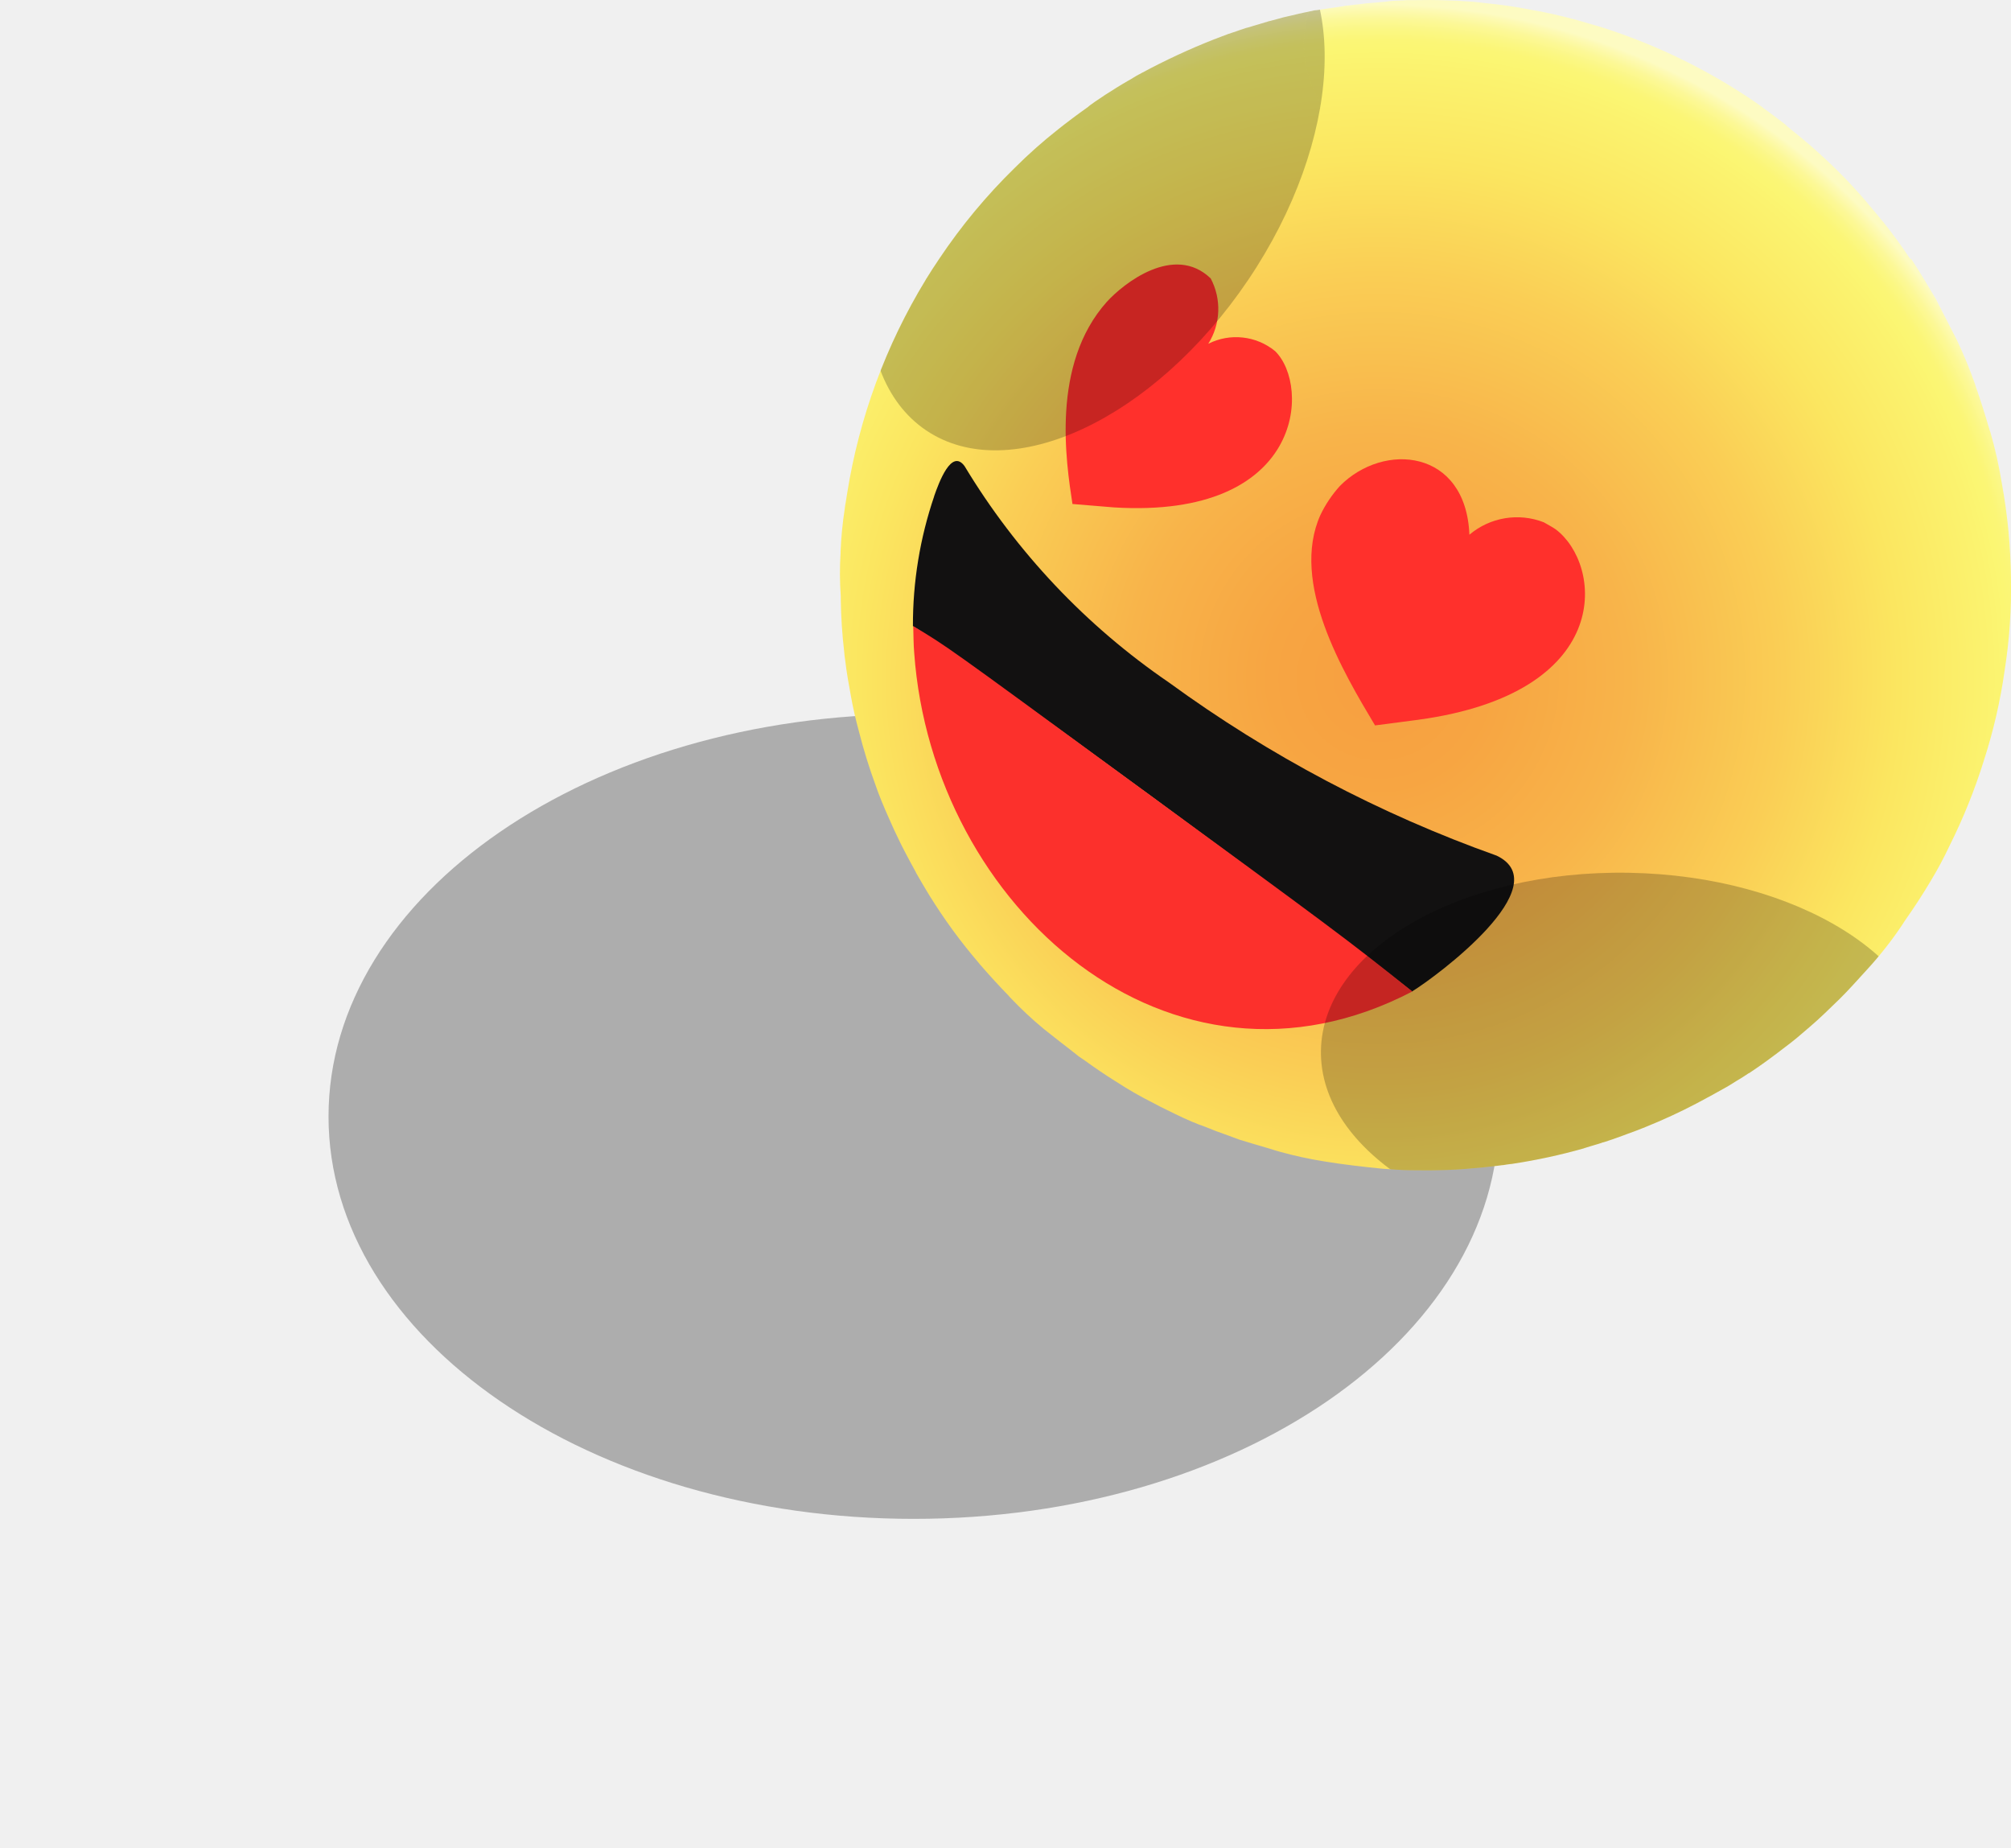
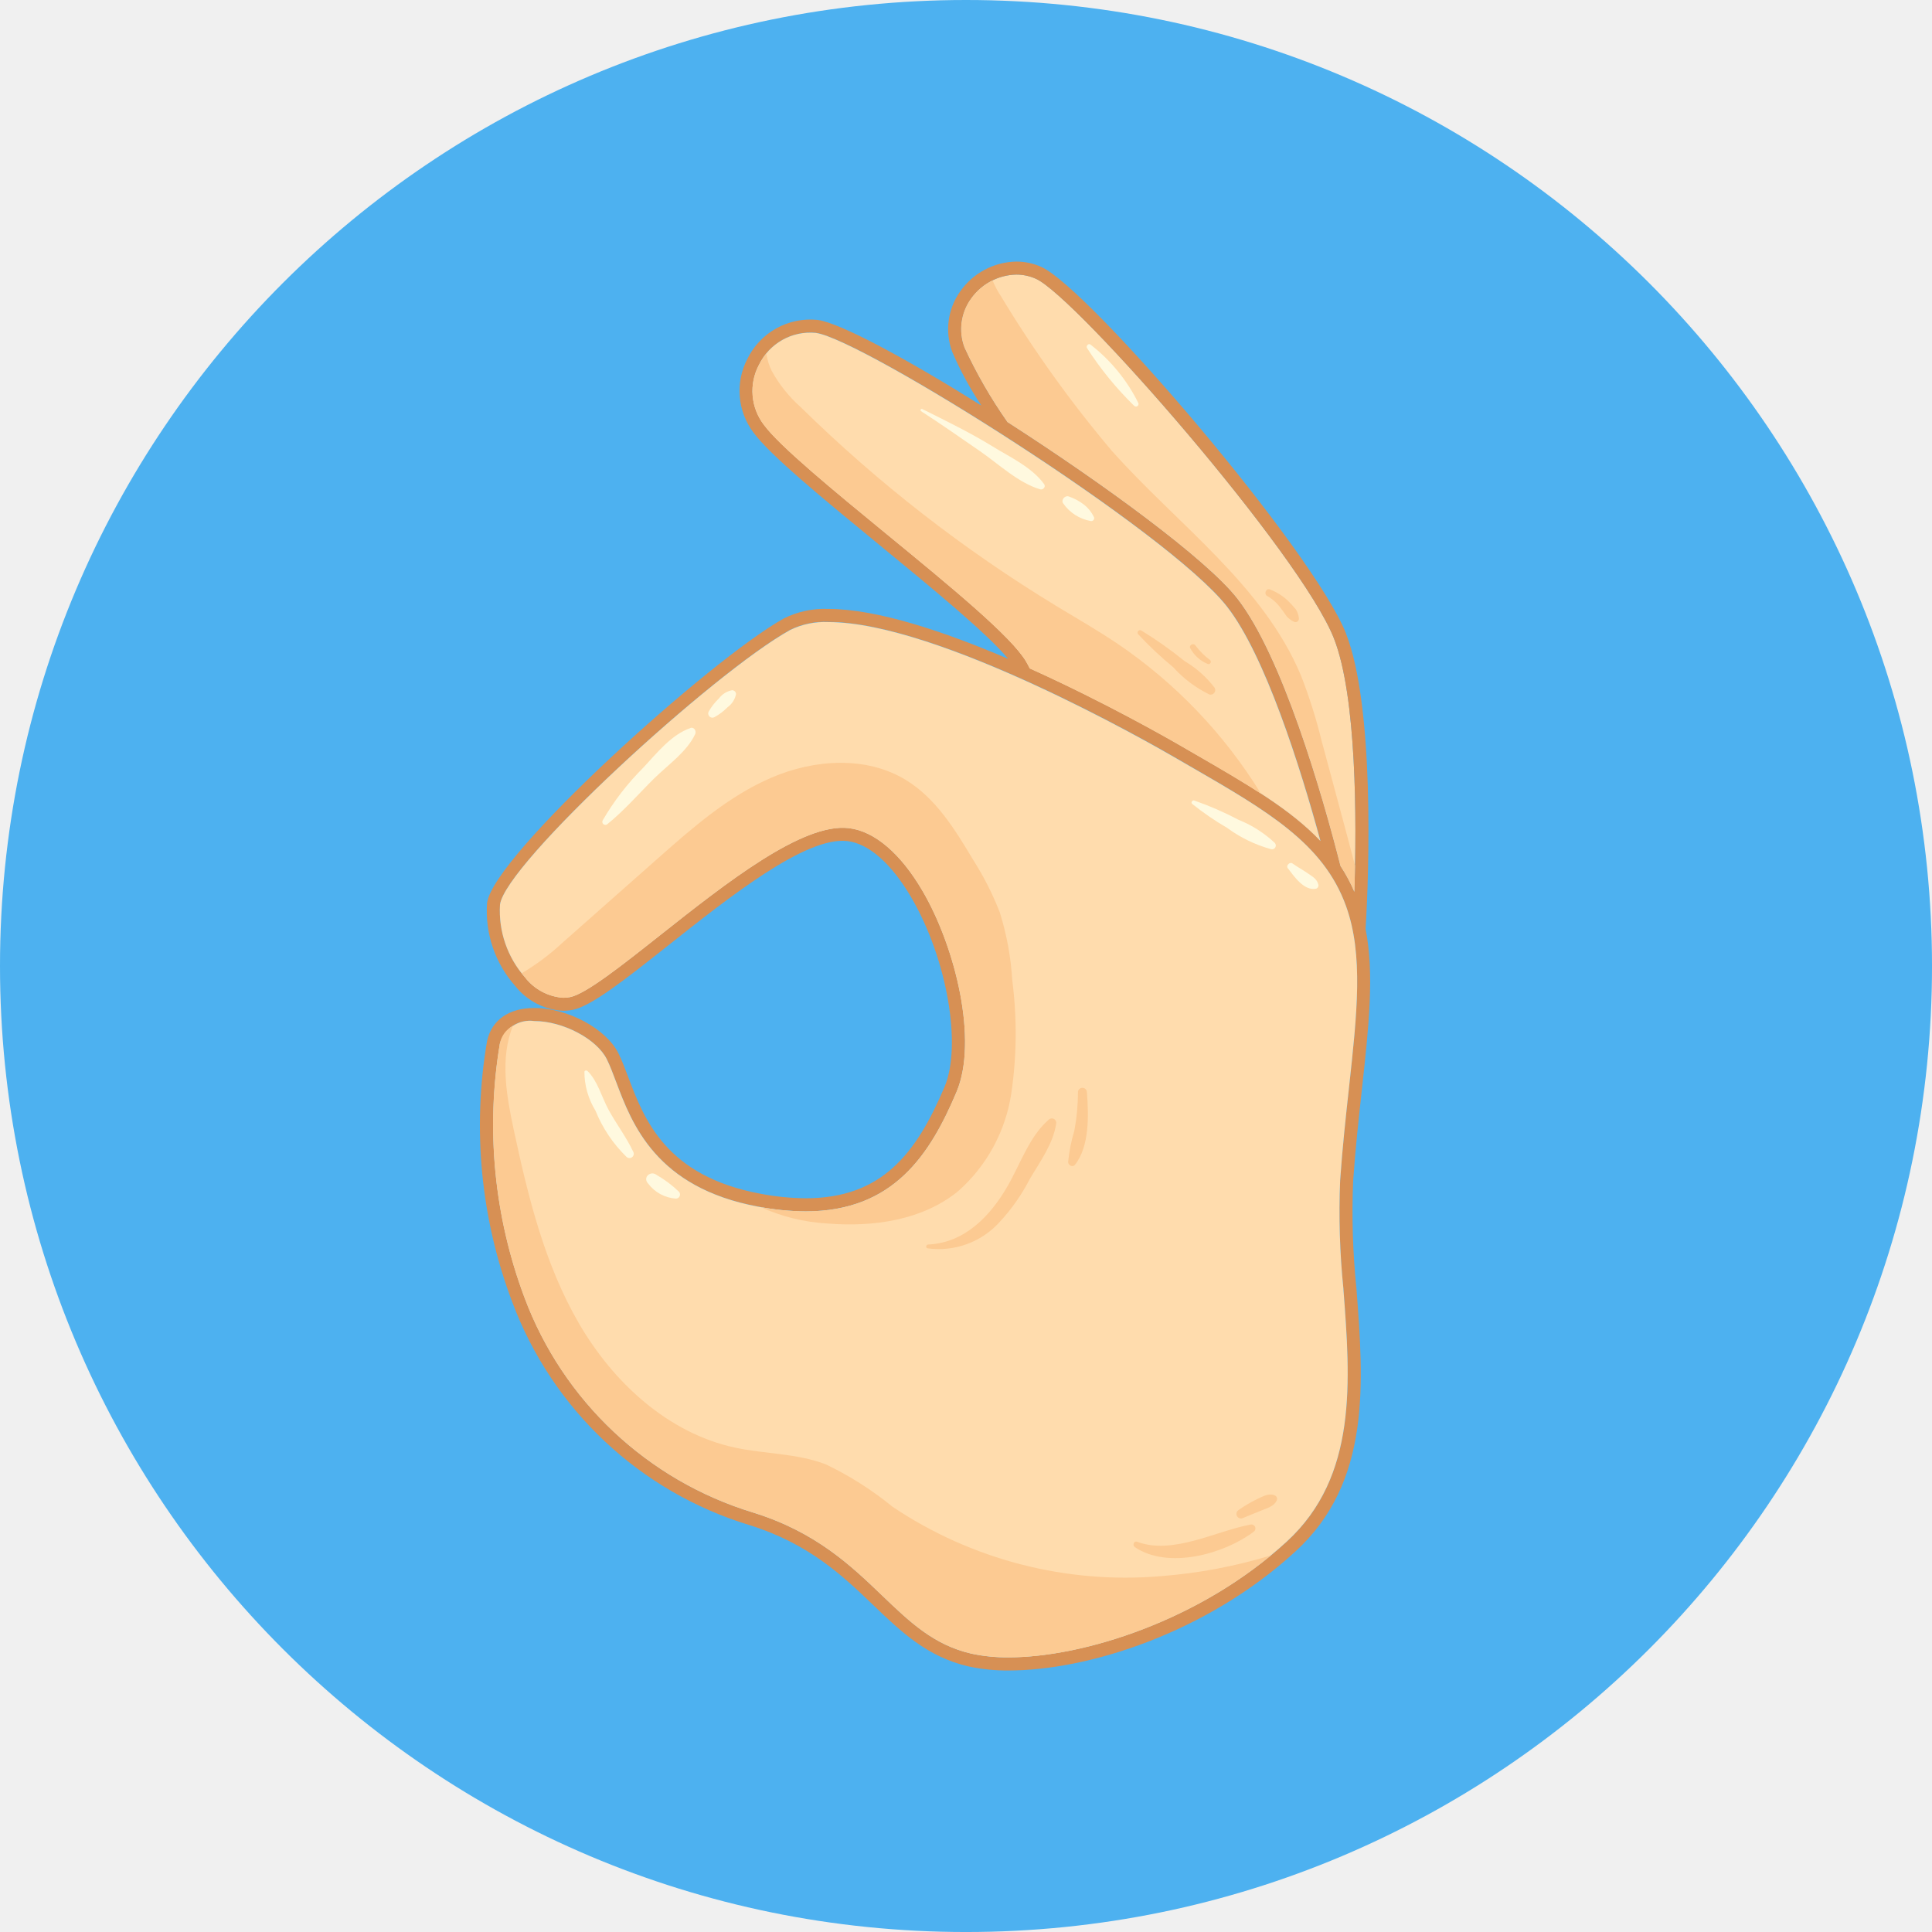
- <svg xmlns="http://www.w3.org/2000/svg" xmlns:xlink="http://www.w3.org/1999/xlink" width="82.478" height="75.758" viewBox="0 0 82.478 75.758">
+ <svg xmlns="http://www.w3.org/2000/svg" width="156.117" height="156.117" viewBox="0 0 156.117 156.117">
  <defs>
-     <radialGradient id="radial-gradient" cx="0.471" cy="0.58" r="0.575" gradientTransform="matrix(-0.999, -0.004, -0.004, 1, 0.933, 0.001)" gradientUnits="objectBoundingBox">
-       <stop offset="0" stop-color="#f79f40" />
-       <stop offset="0.163" stop-color="#f7a542" />
-       <stop offset="0.371" stop-color="#f8b44a" />
-       <stop offset="0.601" stop-color="#face55" />
-       <stop offset="0.771" stop-color="#fbe660" />
-       <stop offset="0.91" stop-color="#fbf36f" />
-       <stop offset="0.932" stop-color="#fbf672" />
-       <stop offset="0.947" stop-color="#fbf676" />
-       <stop offset="0.962" stop-color="#fbf783" />
-       <stop offset="0.978" stop-color="#fcf897" />
-       <stop offset="0.994" stop-color="#fdfab4" />
-       <stop offset="1" stop-color="#fdfbc2" />
-     </radialGradient>
    <clipPath id="clip-path">
-       <path id="Trazado_116496" data-name="Trazado 116496" d="M52.65,29.84v-.06c0-.11-.03-.77-.15-1.75-.01-.09-.02-.17-.03-.26-.02-.12-.04-.25-.06-.38a23.894,23.894,0,0,0-3.15-8.77c0-.01-.01-.01-.01-.02-.17-.29-.35-.57-.54-.85h0a23.353,23.353,0,0,0-3.06-3.74,20.449,20.449,0,0,0-1.77-1.6c-.39-.32-.78-.62-1.19-.91a.265.265,0,0,1-.06-.05l-.05-.04-.21-.15c-.26-.18-.55-.37-.86-.57h0c-.01-.01-.02-.01-.03-.02-.15-.09-.3-.19-.47-.28-.07-.04-.15-.09-.22-.13s-.12-.07-.19-.11a1.092,1.092,0,0,0-.15-.08,25.413,25.413,0,0,0-2.93-1.4c-.26-.11-.47-.18-.58-.23l-.18-.07-.18-.07c-.01,0-.02-.01-.03-.01l-.04-.01-.3-.1-.04-.01c-.01,0-.03-.01-.04-.01l-.2-.07a2.759,2.759,0,0,0-.27-.08l-.23-.07c-.04-.01-.09-.03-.13-.04-.01,0-.03-.01-.04-.01s-.03-.01-.05-.01a.636.636,0,0,1-.07-.02l-.26-.07-.22-.06c-.07-.02-.14-.03-.21-.05h-.01l-.13-.03-.25-.06-.18-.04a2.049,2.049,0,0,0-.24-.05c-.01,0-.03-.01-.04-.01-.06-.01-.12-.03-.18-.04l-.11-.02-.13-.03h-.02l-.04-.01c-.02,0-.05-.01-.07-.01a1.766,1.766,0,0,1-.2-.04.6.6,0,0,0-.12-.02h0a2.068,2.068,0,0,1-.22-.04l-.19-.03c-.03-.01-.07-.01-.11-.02a.985.985,0,0,0-.17-.02,1,1,0,0,0-.16-.02l-.27-.03-.25-.03c-.03,0-.05-.01-.08-.01h-.02a1.641,1.641,0,0,0-.23-.02l-.34-.03c-.08-.01-.16-.01-.23-.02-.09-.01-.17-.01-.26-.02s-.18-.01-.27-.02A.97.97,0,0,1,29.76,7h-.37c-.48-.01-.96-.01-1.45,0-.11,0-.21,0-.31.01s-.22.01-.32.02c-.07,0-.13.01-.19.01-.16.01-.31.02-.46.04-.05,0-.11.01-.16.01-.22.02-.43.04-.64.07-.1.01-.2.02-.3.04h-.01c-.02,0-.04.01-.06.01q-.24.03-.45.06c-.11.02-.23.04-.34.05-.26.04-.47.08-.61.11-.7.14-1.38.3-2.06.5-.41.11-.77.22-1.21.38a24.021,24.021,0,0,0-5.31,2.61h0c-.17.11-.33.22-.49.33a.265.265,0,0,0-.06.05c-.28.2-.56.4-.84.61a.423.423,0,0,1-.07.05l-.02.02-.02.02c-.01.01-.02.02-.03.02s-.02.01-.03.02c-.08.06-.15.12-.23.18-.15.12-.3.24-.44.36-.08.07-.16.13-.24.2-.16.14-.32.27-.46.4l-.02.02-.02.02c-.03.03-.07.06-.1.09-.75.69-1.21,1.19-1.24,1.22-.23.25-.46.51-.69.77-.16.19-.33.38-.5.59-.01.01-.02.03-.04.04l-.03.03c-.34.42-.69.89-1.08,1.46l-.01.01-.01.01c-.01.01-.01.02-.02.02-.18.26-.36.55-.54.86-.16.26-.32.52-.46.75l-.46.88c-.15.29-.29.56-.42.82a16.758,16.758,0,0,0-.76,1.82h0v.01c-.22.6-.42,1.23-.6,1.84l-.01.02a.037.037,0,0,1-.01.03,17.968,17.968,0,0,0-.5,2.13,23.506,23.506,0,0,0-.17,7.66,22.794,22.794,0,0,0,.82,3.68,23.944,23.944,0,0,0,1.38,3.51,15.311,15.311,0,0,0,.75,1.42c.32.56.68,1.11,1.06,1.66.04.07.09.13.13.2a16,16,0,0,0,1.39,1.8c.34.37.78.88,1.14,1.24s.83.82,1.22,1.15h0c.42.37.6.53.99.83q.72.585,1.47,1.08h.01c.16.11.32.22.49.32.19.12.38.24.55.34.09.05.22.13.36.21a.573.573,0,0,1,.07.04c.15.09.33.18.52.29.04.02.09.05.13.07a22.789,22.789,0,0,0,2.12,1c.18.07.42.17.7.28l.24.09.42.15.3.1.11.03c.01,0,.01,0,.02.01l.16.05a2.759,2.759,0,0,0,.27.08l.26.08c.01,0,.02,0,.02.01a22.1,22.1,0,0,0,2.96.66l.09.01c.08.01.17.03.27.04h.03l.23.03.53.06c.24.03.56.05.79.07s.49.03.74.04h.02c.13.01.25.01.37.01.33.01.77,0,1.1.01s.79-.03,1.13-.05c.72-.06,1.68-.17,2.39-.28a18.747,18.747,0,0,0,1.84-.38c.14-.04.28-.08.43-.12.43-.12.87-.25,1.24-.36l.43-.16c.35-.12.69-.25,1.03-.38l.17-.06c.4-.15.89-.38,1.32-.59.19-.09.37-.18.55-.28a15.71,15.71,0,0,0,1.56-.88c.02-.01.03-.02.05-.03.41-.26.82-.52,1.22-.81.09-.06.18-.12.26-.17l.44-.34c.12-.09.23-.18.35-.27l.66-.52a14.289,14.289,0,0,0,1.37-1.26l.03-.03.07-.07c.35-.35.74-.77,1.2-1.29a.138.138,0,0,0,.03-.04h0a20.958,20.958,0,0,0,2.02-2.71c.01-.01.01-.02.02-.03.19-.3.38-.61.57-.95v-.01h0c.08-.14.16-.29.24-.44.11-.2.22-.41.31-.59l.09-.18c.16-.32.31-.65.47-.99.21-.47.41-.94.56-1.36h0c.26-.7.5-1.44.71-2.23.13-.48.25-.96.33-1.41.1-.48.18-.98.25-1.5.02-.12.03-.23.05-.34.08-.69.14-1.41.16-2.14v-.13C52.68,31.04,52.68,30.45,52.65,29.84Z" transform="translate(-4.654 -6.992)" />
+       <rect id="Rectángulo_33848" data-name="Rectángulo 33848" width="156.118" height="156.117" fill="none" />
    </clipPath>
-     <linearGradient id="linear-gradient" x1="-0.166" y1="-323.933" x2="-1.166" y2="-323.933" gradientUnits="objectBoundingBox">
-       <stop offset="0" stop-color="#19b79c" />
-       <stop offset="0.405" stop-color="#1dbb9e" />
-       <stop offset="0.825" stop-color="#2ac8a3" />
-       <stop offset="0.997" stop-color="#31cfa6" />
-     </linearGradient>
-     <linearGradient id="linear-gradient-2" x1="-2.106" y1="-363.238" x2="-3.08" y2="-363.238" xlink:href="#linear-gradient" />
    <clipPath id="clip-path-2">
-       <path id="Trazado_116504" data-name="Trazado 116504" d="M4.652,29.65v-.06a15.757,15.757,0,0,1,.17-1.74,2.335,2.335,0,0,1,.04-.26c.02-.12.04-.25.06-.38a24.088,24.088,0,0,1,3.22-8.75c0-.01.01-.01.01-.02.18-.29.36-.57.55-.85h0a23.39,23.39,0,0,1,3.09-3.72,20.134,20.134,0,0,1,1.78-1.58q.585-.465,1.2-.9a.265.265,0,0,0,.06-.05l.05-.04.21-.15c.26-.18.55-.37.86-.56h0c.01-.01.02-.01.03-.02.15-.09.31-.19.47-.28a2.53,2.53,0,0,0,.22-.13c.06-.04.12-.07.19-.11.05-.03.1-.05.15-.08a27.308,27.308,0,0,1,2.95-1.37c.26-.1.47-.18.58-.22l.18-.06.18-.06c.01,0,.02-.01.03-.01l.05-.02.3-.1.04-.01c.01,0,.03-.01.04-.01l.2-.06c.08-.02.19-.06.27-.08l.23-.07a.647.647,0,0,0,.13-.04c.01,0,.03-.01.04-.01s.03-.01.05-.01a.637.637,0,0,0,.07-.02l.26-.07.22-.06c.07-.02.14-.03.21-.05h.01l.13-.03c.08-.02.18-.04.25-.06l.18-.04c.08-.02.16-.03.24-.05.01,0,.03-.01.04-.01a1.163,1.163,0,0,0,.18-.04l.11-.01.13-.02h.02l.04-.01c.02,0,.05-.01.07-.01l.2-.03c.04-.01.09-.01.13-.02h0l.22-.03.19-.03a.516.516,0,0,0,.11-.02.985.985,0,0,1,.17-.02c.06-.01.11-.01.16-.02l.27-.03.25-.03c.03,0,.05-.01.08-.01h.02c.07-.01.15-.01.23-.02l.34-.03c.08-.01.16-.01.23-.02a1.569,1.569,0,0,1,.24-.03,2.437,2.437,0,0,1,.27-.01.86.86,0,0,1,.16-.01l.15-.01h.24c.49-.01.97-.01,1.45.01.11,0,.21.01.31.01s.22.01.32.02c.07,0,.13.01.19.01.16.01.31.02.46.04.05.01.11.01.16.02.22.02.43.05.64.07.1.01.2.03.3.04h.01c.02,0,.04.01.06.01.16.02.31.05.45.07l.34.06c.26.05.47.09.6.11.69.14,1.38.31,2.06.52.41.11.76.23,1.21.39a24.178,24.178,0,0,1,5.28,2.65h0c.16.11.33.22.49.34a.265.265,0,0,1,.06.05c.28.2.56.41.83.62a.424.424,0,0,0,.07.05l.02.02.02.02.03.03c.01.01.02.01.02.02.08.06.15.12.22.18.15.12.3.24.44.36.08.07.16.14.24.2.16.14.31.28.46.41l.02.02.02.02c.03.03.07.06.1.09.75.69,1.2,1.2,1.23,1.23.23.25.46.51.68.78.16.19.32.38.49.59.01.01.02.03.04.04l.02.03c.33.42.69.89,1.07,1.47l.04.01.01.01c.01.01.01.02.02.02.17.26.36.56.54.86.16.26.31.53.45.75l.45.88c.15.29.29.56.42.82a18.431,18.431,0,0,1,.75,1.83h0v.01c.21.6.41,1.23.59,1.85l.01.02a.037.037,0,0,0,.01.03,17.59,17.59,0,0,1,.48,2.14,22.71,22.71,0,0,1,.37,3.87,21.465,21.465,0,0,1-.26,3.8,21.96,21.96,0,0,1-.85,3.68,23.286,23.286,0,0,1-1.41,3.5,15.244,15.244,0,0,1-.76,1.42c-.33.56-.69,1.11-1.07,1.65-.04.07-.09.13-.13.2a15.2,15.2,0,0,1-1.41,1.79c-.34.37-.79.88-1.15,1.23s-.84.82-1.22,1.14h0c-.43.37-.6.52-1,.82-.49.38-.98.74-1.48,1.07H41.9c-.16.11-.32.21-.49.31-.19.12-.38.24-.55.33-.09.05-.22.12-.36.2a.574.574,0,0,0-.07.04c-.15.08-.33.18-.52.28-.04.02-.09.05-.13.07a23.108,23.108,0,0,1-2.12.98c-.18.07-.42.17-.71.27l-.24.09-.42.15-.3.1-.11.03c-.01,0-.01,0-.02.01l-.16.05c-.08.02-.19.06-.27.08l-.26.08c-.01,0-.02,0-.02.01a23.962,23.962,0,0,1-2.96.64l-.09.01c-.08.01-.17.02-.27.04H31.8l-.23.03-.53.06c-.24.02-.56.05-.79.07s-.49.03-.74.04h-.02c-.13,0-.25.01-.37.01-.33.01-.77,0-1.1,0s-.79-.04-1.13-.06c-.72-.07-1.68-.18-2.39-.3a16.281,16.281,0,0,1-1.84-.4c-.14-.04-.28-.08-.43-.13-.43-.12-.87-.26-1.24-.37l-.43-.16c-.35-.12-.69-.25-1.03-.39l-.17-.06c-.4-.15-.88-.38-1.32-.6-.19-.09-.37-.18-.55-.28a15.612,15.612,0,0,1-1.55-.89.219.219,0,0,0-.05-.03c-.41-.26-.81-.53-1.21-.82-.09-.06-.17-.12-.25-.17L14,49.97c-.12-.09-.23-.18-.35-.27l-.66-.52a15.233,15.233,0,0,1-1.36-1.27l-.03-.03-.06-.07c-.34-.35-.74-.78-1.19-1.3a.138.138,0,0,1-.03-.04h0a21.889,21.889,0,0,1-2-2.73c-.01-.01-.01-.02-.02-.03-.18-.3-.37-.61-.56-.95v-.01h0c-.08-.14-.16-.29-.24-.44-.11-.21-.22-.41-.31-.59l-.09-.18c-.16-.32-.31-.65-.46-.99-.21-.47-.41-.95-.55-1.36h0a22.441,22.441,0,0,1-.69-2.23c-.13-.48-.24-.96-.32-1.41-.09-.49-.18-.98-.24-1.5-.02-.12-.03-.23-.04-.34a21.166,21.166,0,0,1-.14-2.14v-.13A13.347,13.347,0,0,1,4.652,29.65Z" transform="translate(-4.627 -6.983)" fill="url(#radial-gradient)" />
+       <rect id="Rectángulo_34577" data-name="Rectángulo 34577" width="71.946" height="113.843" fill="none" />
    </clipPath>
  </defs>
-   <g id="Grupo_157926" data-name="Grupo 157926" transform="translate(13.474)">
-     <ellipse id="Elipse_4737" data-name="Elipse 4737" cx="24" cy="16.5" rx="24" ry="16.5" transform="translate(0 29.284)" fill="#0b0b0b" opacity="0.292" style="mix-blend-mode: multiply;isolation: isolate" />
-     <path id="Trazado_116493" data-name="Trazado 116493" d="M4.652,29.65v-.06a15.757,15.757,0,0,1,.17-1.74,2.335,2.335,0,0,1,.04-.26c.02-.12.04-.25.06-.38a24.088,24.088,0,0,1,3.22-8.75c0-.01.01-.01.01-.02.18-.29.36-.57.55-.85h0a23.39,23.39,0,0,1,3.09-3.72,20.134,20.134,0,0,1,1.78-1.58q.585-.465,1.2-.9a.265.265,0,0,0,.06-.05l.05-.04.21-.15c.26-.18.55-.37.86-.56h0c.01-.01.02-.01.03-.02.15-.09.31-.19.47-.28a2.53,2.53,0,0,0,.22-.13c.06-.04.12-.07.19-.11.05-.03.1-.05.15-.08a27.308,27.308,0,0,1,2.95-1.37c.26-.1.47-.18.58-.22l.18-.06.18-.06c.01,0,.02-.01.03-.01l.05-.02.3-.1.04-.01c.01,0,.03-.01.04-.01l.2-.06c.08-.02.19-.06.27-.08l.23-.07a.647.647,0,0,0,.13-.04c.01,0,.03-.01.04-.01s.03-.01.05-.01a.637.637,0,0,0,.07-.02l.26-.07.22-.06c.07-.02.14-.03.21-.05h.01l.13-.03c.08-.02.18-.04.25-.06l.18-.04c.08-.02.16-.03.24-.05.01,0,.03-.01.04-.01a1.163,1.163,0,0,0,.18-.04l.11-.01.13-.02h.02l.04-.01c.02,0,.05-.01.07-.01l.2-.03c.04-.01.09-.01.13-.02h0l.22-.03.19-.03a.516.516,0,0,0,.11-.02.985.985,0,0,1,.17-.02c.06-.01.11-.01.16-.02l.27-.03.25-.03c.03,0,.05-.01.08-.01h.02c.07-.01.15-.01.23-.02l.34-.03c.08-.01.16-.01.23-.02a1.569,1.569,0,0,1,.24-.03,2.437,2.437,0,0,1,.27-.01.86.86,0,0,1,.16-.01l.15-.01h.24c.49-.01.97-.01,1.45.01.11,0,.21.01.31.01s.22.01.32.02c.07,0,.13.01.19.01.16.01.31.02.46.04.05.01.11.01.16.02.22.02.43.05.64.07.1.01.2.03.3.04h.01c.02,0,.04.01.06.01.16.02.31.05.45.07l.34.06c.26.05.47.09.6.11.69.14,1.38.31,2.06.52.41.11.76.23,1.21.39a24.178,24.178,0,0,1,5.28,2.65h0c.16.11.33.22.49.34a.265.265,0,0,1,.06.05c.28.2.56.41.83.62a.424.424,0,0,0,.07.05l.02.02.02.02.03.03c.01.01.02.01.02.02.08.06.15.12.22.18.15.12.3.24.44.36.08.07.16.14.24.2.16.14.31.28.46.41l.02.02.02.02c.03.03.07.06.1.09.75.69,1.2,1.2,1.23,1.23.23.25.46.51.68.78.16.19.32.38.49.59.01.01.02.03.04.04l.02.03c.33.42.69.89,1.07,1.47l.04.01.01.01c.01.01.01.02.02.02.17.26.36.56.54.86.16.26.31.53.45.75l.45.88c.15.29.29.56.42.82a18.431,18.431,0,0,1,.75,1.83h0v.01c.21.6.41,1.23.59,1.85l.01.02a.037.037,0,0,0,.01.03,17.59,17.59,0,0,1,.48,2.14,22.71,22.71,0,0,1,.37,3.87,21.465,21.465,0,0,1-.26,3.8,21.96,21.96,0,0,1-.85,3.68,23.286,23.286,0,0,1-1.41,3.5,15.244,15.244,0,0,1-.76,1.42c-.33.56-.69,1.11-1.07,1.65-.04.07-.09.13-.13.2a15.2,15.2,0,0,1-1.41,1.79c-.34.37-.79.88-1.15,1.23s-.84.82-1.22,1.14h0c-.43.37-.6.52-1,.82-.49.38-.98.74-1.48,1.07H41.9c-.16.11-.32.21-.49.31-.19.12-.38.24-.55.33-.09.05-.22.12-.36.2a.574.574,0,0,0-.07.04c-.15.08-.33.18-.52.28-.04.02-.09.05-.13.07a23.108,23.108,0,0,1-2.12.98c-.18.07-.42.17-.71.27l-.24.09-.42.15-.3.1-.11.03c-.01,0-.01,0-.02.01l-.16.05c-.08.02-.19.06-.27.08l-.26.08c-.01,0-.02,0-.02.01a23.962,23.962,0,0,1-2.96.64l-.09.01c-.08.01-.17.02-.27.04H31.8l-.23.03-.53.06c-.24.02-.56.05-.79.07s-.49.03-.74.04h-.02c-.13,0-.25.01-.37.01-.33.01-.77,0-1.1,0s-.79-.04-1.13-.06c-.72-.07-1.68-.18-2.39-.3a16.281,16.281,0,0,1-1.84-.4c-.14-.04-.28-.08-.43-.13-.43-.12-.87-.26-1.24-.37l-.43-.16c-.35-.12-.69-.25-1.03-.39l-.17-.06c-.4-.15-.88-.38-1.32-.6-.19-.09-.37-.18-.55-.28a15.612,15.612,0,0,1-1.55-.89.219.219,0,0,0-.05-.03c-.41-.26-.81-.53-1.21-.82-.09-.06-.17-.12-.25-.17L14,49.97c-.12-.09-.23-.18-.35-.27l-.66-.52a15.233,15.233,0,0,1-1.36-1.27l-.03-.03-.06-.07c-.34-.35-.74-.78-1.19-1.3a.138.138,0,0,1-.03-.04h0a21.889,21.889,0,0,1-2-2.73c-.01-.01-.01-.02-.02-.03-.18-.3-.37-.61-.56-.95v-.01h0c-.08-.14-.16-.29-.24-.44-.11-.21-.22-.41-.31-.59l-.09-.18c-.16-.32-.31-.65-.46-.99-.21-.47-.41-.95-.55-1.36h0a22.441,22.441,0,0,1-.69-2.23c-.13-.48-.24-.96-.32-1.41-.09-.49-.18-.98-.24-1.5-.02-.12-.03-.23-.04-.34a21.166,21.166,0,0,1-.14-2.14v-.13A13.347,13.347,0,0,1,4.652,29.65Z" transform="translate(16.349 -6.983)" fill="url(#radial-gradient)" />
-     <g id="Grupo_86225" data-name="Grupo 86225" transform="translate(20.955 0.009)" clip-path="url(#clip-path)">
-       <path id="Trazado_116494" data-name="Trazado 116494" d="M50.67,21.64a4.37,4.37,0,0,1,.18-.46C50.8,21.33,50.74,21.48,50.67,21.64Z" transform="translate(-48.844 -6.992)" fill="url(#linear-gradient)" />
-       <path id="Trazado_116495" data-name="Trazado 116495" d="M4.7,34.92c.03-.14.05-.28.08-.41C4.75,34.65,4.73,34.79,4.7,34.92Z" transform="translate(43.196 -6.992)" fill="url(#linear-gradient-2)" />
-     </g>
-     <path id="Trazado_116497" data-name="Trazado 116497" d="M25.873,27.33A16.375,16.375,0,0,0,25,32.66c2.26,1.39,16.97,12.2,20.47,14.98,1.03-.63,6.02-4.35,3.47-5.57a52.925,52.925,0,0,1-13.44-7.1,28.664,28.664,0,0,1-8.38-8.87c-.54-.75-1.06.69-1.25,1.23" transform="translate(-1.032 -6.983)" fill="#121111" />
-     <path id="Trazado_116499" data-name="Trazado 116499" d="M29.22,33.76c.75,10.43,10.52,19.05,20.43,13.88-2.65-2.12-3.33-2.62-11.66-8.71-7.45-5.46-7.45-5.46-8.81-6.27.01.33.01.77.04,1.1" transform="translate(-5.199 -6.983)" fill="#fc302c" />
-     <g id="Grupo_86231" data-name="Grupo 86231" transform="translate(40.307 18.833)">
-       <path id="Trazado_116501" data-name="Trazado 116501" d="M22.473,28.1c-1.25,2.78.93,6.44,2.24,8.63.65-.09,1.52-.19,2.17-.29,7.67-1.22,7.14-6.32,5.24-7.75-.14-.1-.34-.2-.49-.29a3.024,3.024,0,0,0-3.05.51c-.14-3.51-3.51-3.82-5.31-2a4.969,4.969,0,0,0-.8,1.19" transform="translate(-22.099 -25.816)" fill="#ff302c" />
-     </g>
-     <g id="Grupo_86232" data-name="Grupo 86232" transform="translate(30.232 10.846)">
-       <path id="Trazado_116503" data-name="Trazado 116503" d="M35.806,19.36c-2.3,2.57-1.67,6.58-1.41,8.29.51.04,1.19.1,1.7.14,7.78.48,8.08-4.98,6.61-6.41a2.529,2.529,0,0,0-2.74-.3,2.679,2.679,0,0,0,.1-2.68c-1.5-1.44-3.58.21-4.26.96" transform="translate(-34.117 -17.829)" fill="#ff302c" />
-     </g>
-     <g id="Enmascarar_grupo_59" data-name="Enmascarar grupo 59" transform="translate(20.976 0)" clip-path="url(#clip-path-2)">
-       <g id="Grupo_86233" data-name="Grupo 86233" transform="translate(-2.683 -7.272)" opacity="0.561" style="mix-blend-mode: multiply;isolation: isolate">
-         <g id="Grupo_86230" data-name="Grupo 86230" transform="translate(0)">
-           <ellipse id="Elipse_4734" data-name="Elipse 4734" cx="12.5" cy="7.5" rx="12.5" ry="7.5" transform="translate(21.707 1.557)" fill="#fff" opacity="0.743" />
-           <ellipse id="Elipse_4735" data-name="Elipse 4735" cx="12.5" cy="7.5" rx="12.5" ry="7.5" transform="translate(26.415 8.388) rotate(124)" opacity="0.387" />
-           <ellipse id="Elipse_4736" data-name="Elipse 4736" cx="12.5" cy="7.5" rx="12.5" ry="7.5" transform="matrix(-1, -0.017, 0.017, -1, 47.282, 58.274)" opacity="0.387" />
+   <g id="Grupo_998966" data-name="Grupo 998966" transform="translate(0)">
+     <g id="Grupo_80333" data-name="Grupo 80333" transform="translate(0)" clip-path="url(#clip-path)">
+       <path id="Trazado_113701" data-name="Trazado 113701" d="M156.118,78.059A78.059,78.059,0,1,1,78.059,0a78.059,78.059,0,0,1,78.059,78.059" fill="#4db1f0" />
+       <g id="Grupo_82197" data-name="Grupo 82197" transform="translate(38.771 21.137)">
+         <g id="Grupo_82197-2" data-name="Grupo 82197" clip-path="url(#clip-path-2)">
+           <path id="Trazado_114095" data-name="Trazado 114095" d="M98.324,28.226c3.618,4.618,6.861,15.768,8.345,21.624a13.487,13.487,0,0,1,1.121,2.089c.2-5.8.186-15.792-1.645-20.473C103.479,24.653,85.315,3.874,82.074,2.4a3.843,3.843,0,0,0-1.6-.346,4.582,4.582,0,0,0-3.664,1.955,4.216,4.216,0,0,0-.518,3.943,38.654,38.654,0,0,0,3.469,6.021C87.579,19,95.832,25.046,98.324,28.226" transform="translate(-37.121 -1.005)" fill="#ffdcad" />
+           <path id="Trazado_114096" data-name="Trazado 114096" d="M70.005,30.076C67.4,23.418,49.256,2.194,45.388.439A4.9,4.9,0,0,0,43.351,0a5.65,5.65,0,0,0-4.524,2.4,5.246,5.246,0,0,0-.65,4.9,26.677,26.677,0,0,0,2.355,4.333c-5.994-3.749-11.385-6.67-13.238-6.92a5.668,5.668,0,0,0-5.678,3.16,5.588,5.588,0,0,0,.493,5.935c1.354,1.845,5.607,5.335,10.109,9.03,4.316,3.542,8.757,7.187,10.48,9.265-5.109-2.19-10.586-4.036-14.541-4.036a7.367,7.367,0,0,0-3.579.764C18.623,32.141,1.065,48,.586,51.834a9.129,9.129,0,0,0,2.275,6.7,5.3,5.3,0,0,0,3.875,2.008h0a3.96,3.96,0,0,0,.736-.069c1.526-.286,4.266-2.454,7.735-5.2,4.943-3.912,11.126-8.837,14.489-8.447,1.738.2,3.579,1.828,5.185,4.582,2.87,4.923,4.093,11.921,2.672,15.282-2.286,5.4-5.069,9-11.22,9a20.111,20.111,0,0,1-3.642-.364C15.014,73.9,13.275,69.285,12,65.914c-.267-.709-.519-1.378-.8-1.941-.992-1.983-4.1-3.659-6.8-3.659-2.046,0-3.435.97-3.811,2.661A40.306,40.306,0,0,0,2.632,84.1a29.651,29.651,0,0,0,19.135,17.994c4.839,1.5,7.594,4.138,10.025,6.468,2.247,2.154,4.371,4.19,7.694,4.956a14.657,14.657,0,0,0,3.26.33c6.319,0,15.937-2.978,23.178-9.632,6.109-5.614,5.5-13.567,4.911-21.259a60.445,60.445,0,0,1-.266-8.637c.185-2.652.451-5.076.708-7.419.56-5.1,1.018-9.317.3-12.982.289-4.669.717-17.977-1.576-23.839M42.746,112.79a13.585,13.585,0,0,1-3.024-.3c-3.04-.7-4.968-2.55-7.2-4.69-2.515-2.41-5.366-5.143-10.442-6.714A28.619,28.619,0,0,1,3.614,83.713,39.761,39.761,0,0,1,1.623,63.2a2.518,2.518,0,0,1,2.782-1.837c2.3,0,5.037,1.438,5.856,3.077.257.514.5,1.159.757,1.842,1.282,3.4,3.219,8.542,11.48,10.079a21.118,21.118,0,0,0,3.835.382c7.127,0,10.07-4.637,12.19-9.647,1.747-4.129-.057-11.636-2.731-16.223-1.777-3.048-3.9-4.858-5.974-5.1-3.741-.441-9.886,4.411-15.263,8.667-3.088,2.444-6.006,4.753-7.276,4.991a2.966,2.966,0,0,1-.542.05h0a4.278,4.278,0,0,1-3.085-1.652,8.136,8.136,0,0,1-2.019-5.873c.411-3.288,17.18-18.723,23.457-22.21a6.365,6.365,0,0,1,3.068-.632c8.9,0,26.044,9.8,27.97,10.923l1.259.728C63.646,44.392,68.17,47.006,70,52.077c1.415,3.933.894,8.687.234,14.7-.258,2.354-.525,4.789-.712,7.462a61.281,61.281,0,0,0,.266,8.79c.57,7.441,1.159,15.135-4.573,20.4-6.994,6.427-16.548,9.354-22.465,9.354m1.406-80.463c-1.162-2.009-6.07-6.037-11.266-10.3-4.254-3.491-8.652-7.1-9.929-8.839a4.5,4.5,0,0,1-.4-4.835,4.607,4.607,0,0,1,4.6-2.591c3.731.5,28.45,16.021,33.222,22.11,3.069,3.915,5.921,12.935,7.556,18.949-2.428-2.565-5.845-4.548-10.017-6.959l-1.257-.728c-1.013-.588-6.188-3.549-12.212-6.26-.1-.195-.2-.38-.292-.546M39.687,3.008a4.583,4.583,0,0,1,3.664-1.955,3.849,3.849,0,0,1,1.6.346c3.242,1.47,21.406,22.248,24.071,29.061,1.831,4.681,1.847,14.67,1.646,20.473a13.463,13.463,0,0,0-1.121-2.089C68.063,42.988,64.821,31.837,61.2,27.22,58.711,24.041,50.458,18,42.638,12.972a38.679,38.679,0,0,1-3.469-6.021,4.217,4.217,0,0,1,.518-3.943" transform="translate(0)" fill="#d79054" />
+           <path id="Trazado_114097" data-name="Trazado 114097" d="M77.679,44.6l1.257.728c4.172,2.411,7.589,4.394,10.017,6.959-1.635-6.014-4.488-15.034-7.556-18.949-4.772-6.088-29.491-21.607-33.221-22.11a4.607,4.607,0,0,0-4.6,2.591,4.5,4.5,0,0,0,.4,4.835c1.276,1.738,5.675,5.348,9.929,8.839,5.2,4.264,10.1,8.292,11.266,10.3.1.166.194.351.292.546,6.024,2.711,11.2,5.672,12.211,6.26" transform="translate(-21.024 -5.464)" fill="#ffdcad" />
+           <path id="Trazado_114098" data-name="Trazado 114098" d="M70.8,110.823a61.285,61.285,0,0,1-.267-8.79c.187-2.673.454-5.107.712-7.462.66-6.018,1.182-10.772-.234-14.7-1.825-5.071-6.35-7.685-12.61-11.3l-1.259-.728c-1.926-1.118-19.07-10.923-27.97-10.923a6.365,6.365,0,0,0-3.068.632C19.825,61.031,3.055,76.465,2.644,79.753a8.136,8.136,0,0,0,2.02,5.873,4.28,4.28,0,0,0,3.085,1.652h0a2.974,2.974,0,0,0,.542-.05c1.27-.238,4.187-2.547,7.275-4.991C20.944,77.98,27.09,73.128,30.83,73.57c2.075.239,4.2,2.049,5.974,5.1,2.674,4.587,4.479,12.093,2.731,16.223-2.119,5.01-5.063,9.647-12.19,9.647a21.117,21.117,0,0,1-3.835-.382c-8.261-1.537-10.2-6.678-11.48-10.079-.257-.683-.5-1.327-.757-1.842-.819-1.639-3.556-3.077-5.856-3.077a2.518,2.518,0,0,0-2.782,1.836A39.767,39.767,0,0,0,4.626,111.5a28.621,28.621,0,0,0,18.466,17.369c5.076,1.571,7.927,4.3,10.442,6.714,2.233,2.14,4.161,3.989,7.2,4.69a13.585,13.585,0,0,0,3.023.3c5.917,0,15.471-2.927,22.465-9.354,5.733-5.268,5.143-12.961,4.574-20.4" transform="translate(-1.013 -27.789)" fill="#ffdcad" />
+           <path id="Trazado_114099" data-name="Trazado 114099" d="M72.618,38.017c-1.63-1.1-3.34-2.082-5.023-3.1a113.938,113.938,0,0,1-20.64-16.058,11.028,11.028,0,0,1-2.346-2.934,4.851,4.851,0,0,1-.431-1.389,4.97,4.97,0,0,0-.6.915,4.5,4.5,0,0,0,.4,4.836c1.276,1.738,5.675,5.347,9.928,8.839,5.2,4.264,10.1,8.292,11.267,10.3.1.166.193.352.292.546,6.024,2.712,11.2,5.672,12.211,6.26l1.257.728c1.906,1.1,3.645,2.113,5.213,3.132A39.864,39.864,0,0,0,72.618,38.017" transform="translate(-21.024 -7.096)" fill="#fcca92" />
+           <path id="Trazado_114100" data-name="Trazado 114100" d="M107.79,52.386c.023-.654.042-1.364.057-2.111q-.659-2.524-1.342-5.043l-1.384-5.143a41.261,41.261,0,0,0-1.631-5.152c-3.064-7.366-10-12.239-15.306-18.2A96.835,96.835,0,0,1,79.261,4.3a7.827,7.827,0,0,1-.707-1.325A4.7,4.7,0,0,0,76.807,4.46,4.217,4.217,0,0,0,76.289,8.4a38.692,38.692,0,0,0,3.469,6.021c7.82,5.027,16.073,11.069,18.565,14.248,3.618,4.617,6.86,15.768,8.345,21.624a13.463,13.463,0,0,1,1.121,2.089" transform="translate(-37.121 -1.453)" fill="#fcca92" />
+           <path id="Trazado_114101" data-name="Trazado 114101" d="M46.258,96.726a22.813,22.813,0,0,0-1.012-5.5,24.261,24.261,0,0,0-2.165-4.257c-1.446-2.427-2.994-4.938-5.4-6.416-3.214-1.972-7.416-1.69-10.881-.2s-6.353,4.026-9.178,6.524l-7.74,6.844a18.86,18.86,0,0,1-3.26,2.436c.087.111.169.227.261.332a4.281,4.281,0,0,0,3.085,1.652h0a2.931,2.931,0,0,0,.542-.051c1.27-.238,4.187-2.547,7.275-4.991,5.377-4.256,11.523-9.108,15.263-8.667,2.076.239,4.2,2.05,5.974,5.1,2.674,4.587,4.479,12.094,2.732,16.223-2.12,5.01-5.063,9.647-12.19,9.647a20.949,20.949,0,0,1-3.647-.351,15.108,15.108,0,0,0,5.415,1.331c3.7.3,7.67-.262,10.548-2.608a13.162,13.162,0,0,0,4.3-7.9,33.338,33.338,0,0,0,.078-9.149" transform="translate(-3.233 -38.652)" fill="#fcca92" />
+           <path id="Trazado_114102" data-name="Trazado 114102" d="M43.76,171.714c5.563,0,14.341-2.589,21.184-8.24a41.2,41.2,0,0,1-8.924,1.678,33.756,33.756,0,0,1-21.651-5.607A26.934,26.934,0,0,0,29,156.128c-2.333-.912-4.924-.838-7.373-1.366-5.4-1.165-9.824-5.25-12.6-10.031s-4.114-10.241-5.269-15.646c-.6-2.784-1.123-5.8-.068-8.411a2.1,2.1,0,0,0-1.06,1.454,39.761,39.761,0,0,0,1.991,20.51,28.619,28.619,0,0,0,18.465,17.369c5.076,1.571,7.927,4.3,10.442,6.714,2.234,2.14,4.162,3.989,7.2,4.69a13.581,13.581,0,0,0,3.023.3" transform="translate(-1.014 -58.925)" fill="#fcca92" />
+           <path id="Trazado_114103" data-name="Trazado 114103" d="M26.475,73.641c-1.525.509-2.736,2.036-3.8,3.185a20.852,20.852,0,0,0-3.3,4.277.248.248,0,0,0,.387.3c1.37-1.11,2.532-2.464,3.786-3.7,1.1-1.081,2.645-2.156,3.3-3.566.115-.246-.075-.6-.381-.5" transform="translate(-9.446 -35.95)" fill="#fff9df" />
+           <path id="Trazado_114104" data-name="Trazado 114104" d="M37.993,67.687a1.735,1.735,0,0,0-1.061.665,4.723,4.723,0,0,0-.825,1.052.34.34,0,0,0,.462.462,4.759,4.759,0,0,0,1.067-.809,1.716,1.716,0,0,0,.677-1.048.32.32,0,0,0-.321-.321" transform="translate(-17.609 -33.051)" fill="#fff9df" />
+           <path id="Trazado_114105" data-name="Trazado 114105" d="M79.579,29.346c-1.006-1.382-2.731-2.166-4.166-3.05-1.836-1.13-3.766-2.063-5.691-3.026a.1.1,0,0,0-.1.171c1.607,1.034,3.173,2.138,4.748,3.221,1.522,1.046,3.109,2.577,4.893,3.1.22.064.465-.206.316-.411" transform="translate(-33.973 -11.357)" fill="#fff9df" />
+           <path id="Trazado_114106" data-name="Trazado 114106" d="M94.544,38.72a2.85,2.85,0,0,0-.771-.967,4.277,4.277,0,0,0-1.265-.682c-.3-.1-.642.291-.437.568a3.445,3.445,0,0,0,2.213,1.419.233.233,0,0,0,.26-.339" transform="translate(-44.927 -18.094)" fill="#fff9df" />
+           <path id="Trazado_114107" data-name="Trazado 114107" d="M100,17.77a13.664,13.664,0,0,0-3.855-4.7c-.167-.128-.387.117-.281.281a26.757,26.757,0,0,0,3.813,4.671A.207.207,0,0,0,100,17.77" transform="translate(-46.797 -6.363)" fill="#fff9df" />
+           <path id="Trazado_114108" data-name="Trazado 114108" d="M20.44,134.3c-.561-1.195-1.378-2.253-2.006-3.416-.541-1-.866-2.305-1.688-3.106-.072-.07-.232-.05-.248.066a5.994,5.994,0,0,0,.893,3.139A10.914,10.914,0,0,0,19.9,134.72a.347.347,0,0,0,.543-.419" transform="translate(-8.045 -62.374)" fill="#fff9df" />
+           <path id="Trazado_114109" data-name="Trazado 114109" d="M28.916,145.469a9.252,9.252,0,0,0-1.81-1.358c-.483-.373-1.127.216-.687.687a3.069,3.069,0,0,0,2.264,1.233.333.333,0,0,0,.233-.562" transform="translate(-12.829 -70.312)" fill="#fff9df" />
+           <path id="Trazado_114110" data-name="Trazado 114110" d="M119.12,88.52a9.325,9.325,0,0,0-2.911-1.857,26.246,26.246,0,0,0-3.6-1.566c-.152-.048-.288.168-.16.275a23.063,23.063,0,0,0,2.823,1.937,10.831,10.831,0,0,0,3.55,1.721.307.307,0,0,0,.3-.509" transform="translate(-54.884 -41.549)" fill="#fff9df" />
+           <path id="Trazado_114111" data-name="Trazado 114111" d="M130.019,96.714c-.118-.457-.452-.631-.822-.888-.411-.286-.853-.524-1.262-.816-.222-.158-.553.161-.383.383.511.666,1.32,1.848,2.277,1.655a.274.274,0,0,0,.19-.334" transform="translate(-62.26 -46.372)" fill="#fff9df" />
+           <path id="Trazado_114112" data-name="Trazado 114112" d="M80.4,135.4c-1.559,1.339-2.3,3.583-3.312,5.342-1.4,2.438-3.473,4.621-6.443,4.753-.168.008-.223.277-.041.307a6.623,6.623,0,0,0,5.834-2.139,15.624,15.624,0,0,0,2.428-3.466c.822-1.4,1.878-2.826,2.126-4.452a.357.357,0,0,0-.592-.344" transform="translate(-34.421 -66.067)" fill="#fcca92" />
+           <path id="Trazado_114113" data-name="Trazado 114113" d="M94.421,130.848a.362.362,0,0,0-.724,0,16.639,16.639,0,0,1-.3,3.137,13.136,13.136,0,0,0-.494,2.5c0,.257.364.456.548.227,1.194-1.487,1.112-4.063.97-5.863" transform="translate(-45.364 -63.722)" fill="#fcca92" />
+           <path id="Trazado_114114" data-name="Trazado 114114" d="M112.687,199.44c-2.826.532-6.3,2.471-9.16,1.387-.267-.1-.4.293-.184.436,2.689,1.818,7.206.56,9.591-1.236a.322.322,0,0,0-.247-.586" transform="translate(-50.411 -97.382)" fill="#fcca92" />
+           <path id="Trazado_114115" data-name="Trazado 114115" d="M122.57,194.764c-.49-.2-.953.1-1.4.3a10.552,10.552,0,0,0-1.5.883.37.37,0,0,0,.374.639c.478-.208.969-.384,1.447-.589.457-.2,1.024-.325,1.249-.809a.3.3,0,0,0-.172-.423" transform="translate(-58.348 -95.071)" fill="#fcca92" />
+           <path id="Trazado_114116" data-name="Trazado 114116" d="M110.1,62.853a8.452,8.452,0,0,0-2.427-2.155,31.965,31.965,0,0,0-3.514-2.483.2.2,0,0,0-.239.31,28.829,28.829,0,0,0,2.829,2.664,9.6,9.6,0,0,0,2.933,2.208.373.373,0,0,0,.418-.544" transform="translate(-50.72 -28.412)" fill="#fcca92" />
+           <path id="Trazado_114117" data-name="Trazado 114117" d="M113.778,61.709a5.657,5.657,0,0,1-1.189-1.179c-.17-.253-.576-.024-.412.241a2.84,2.84,0,0,0,1.416,1.254.19.19,0,0,0,.184-.316" transform="translate(-54.757 -29.503)" fill="#fcca92" />
+           <path id="Trazado_114118" data-name="Trazado 114118" d="M126.763,54.053a1.656,1.656,0,0,0-.245-.691,9.005,9.005,0,0,0-.631-.687,4.445,4.445,0,0,0-1.469-.925c-.308-.121-.5.373-.222.526a3.5,3.5,0,0,1,1.1.985c.17.217.326.441.482.669a1.867,1.867,0,0,0,.581.43.274.274,0,0,0,.4-.307" transform="translate(-60.578 -25.26)" fill="#fcca92" />
        </g>
      </g>
    </g>
  </g>
</svg>
